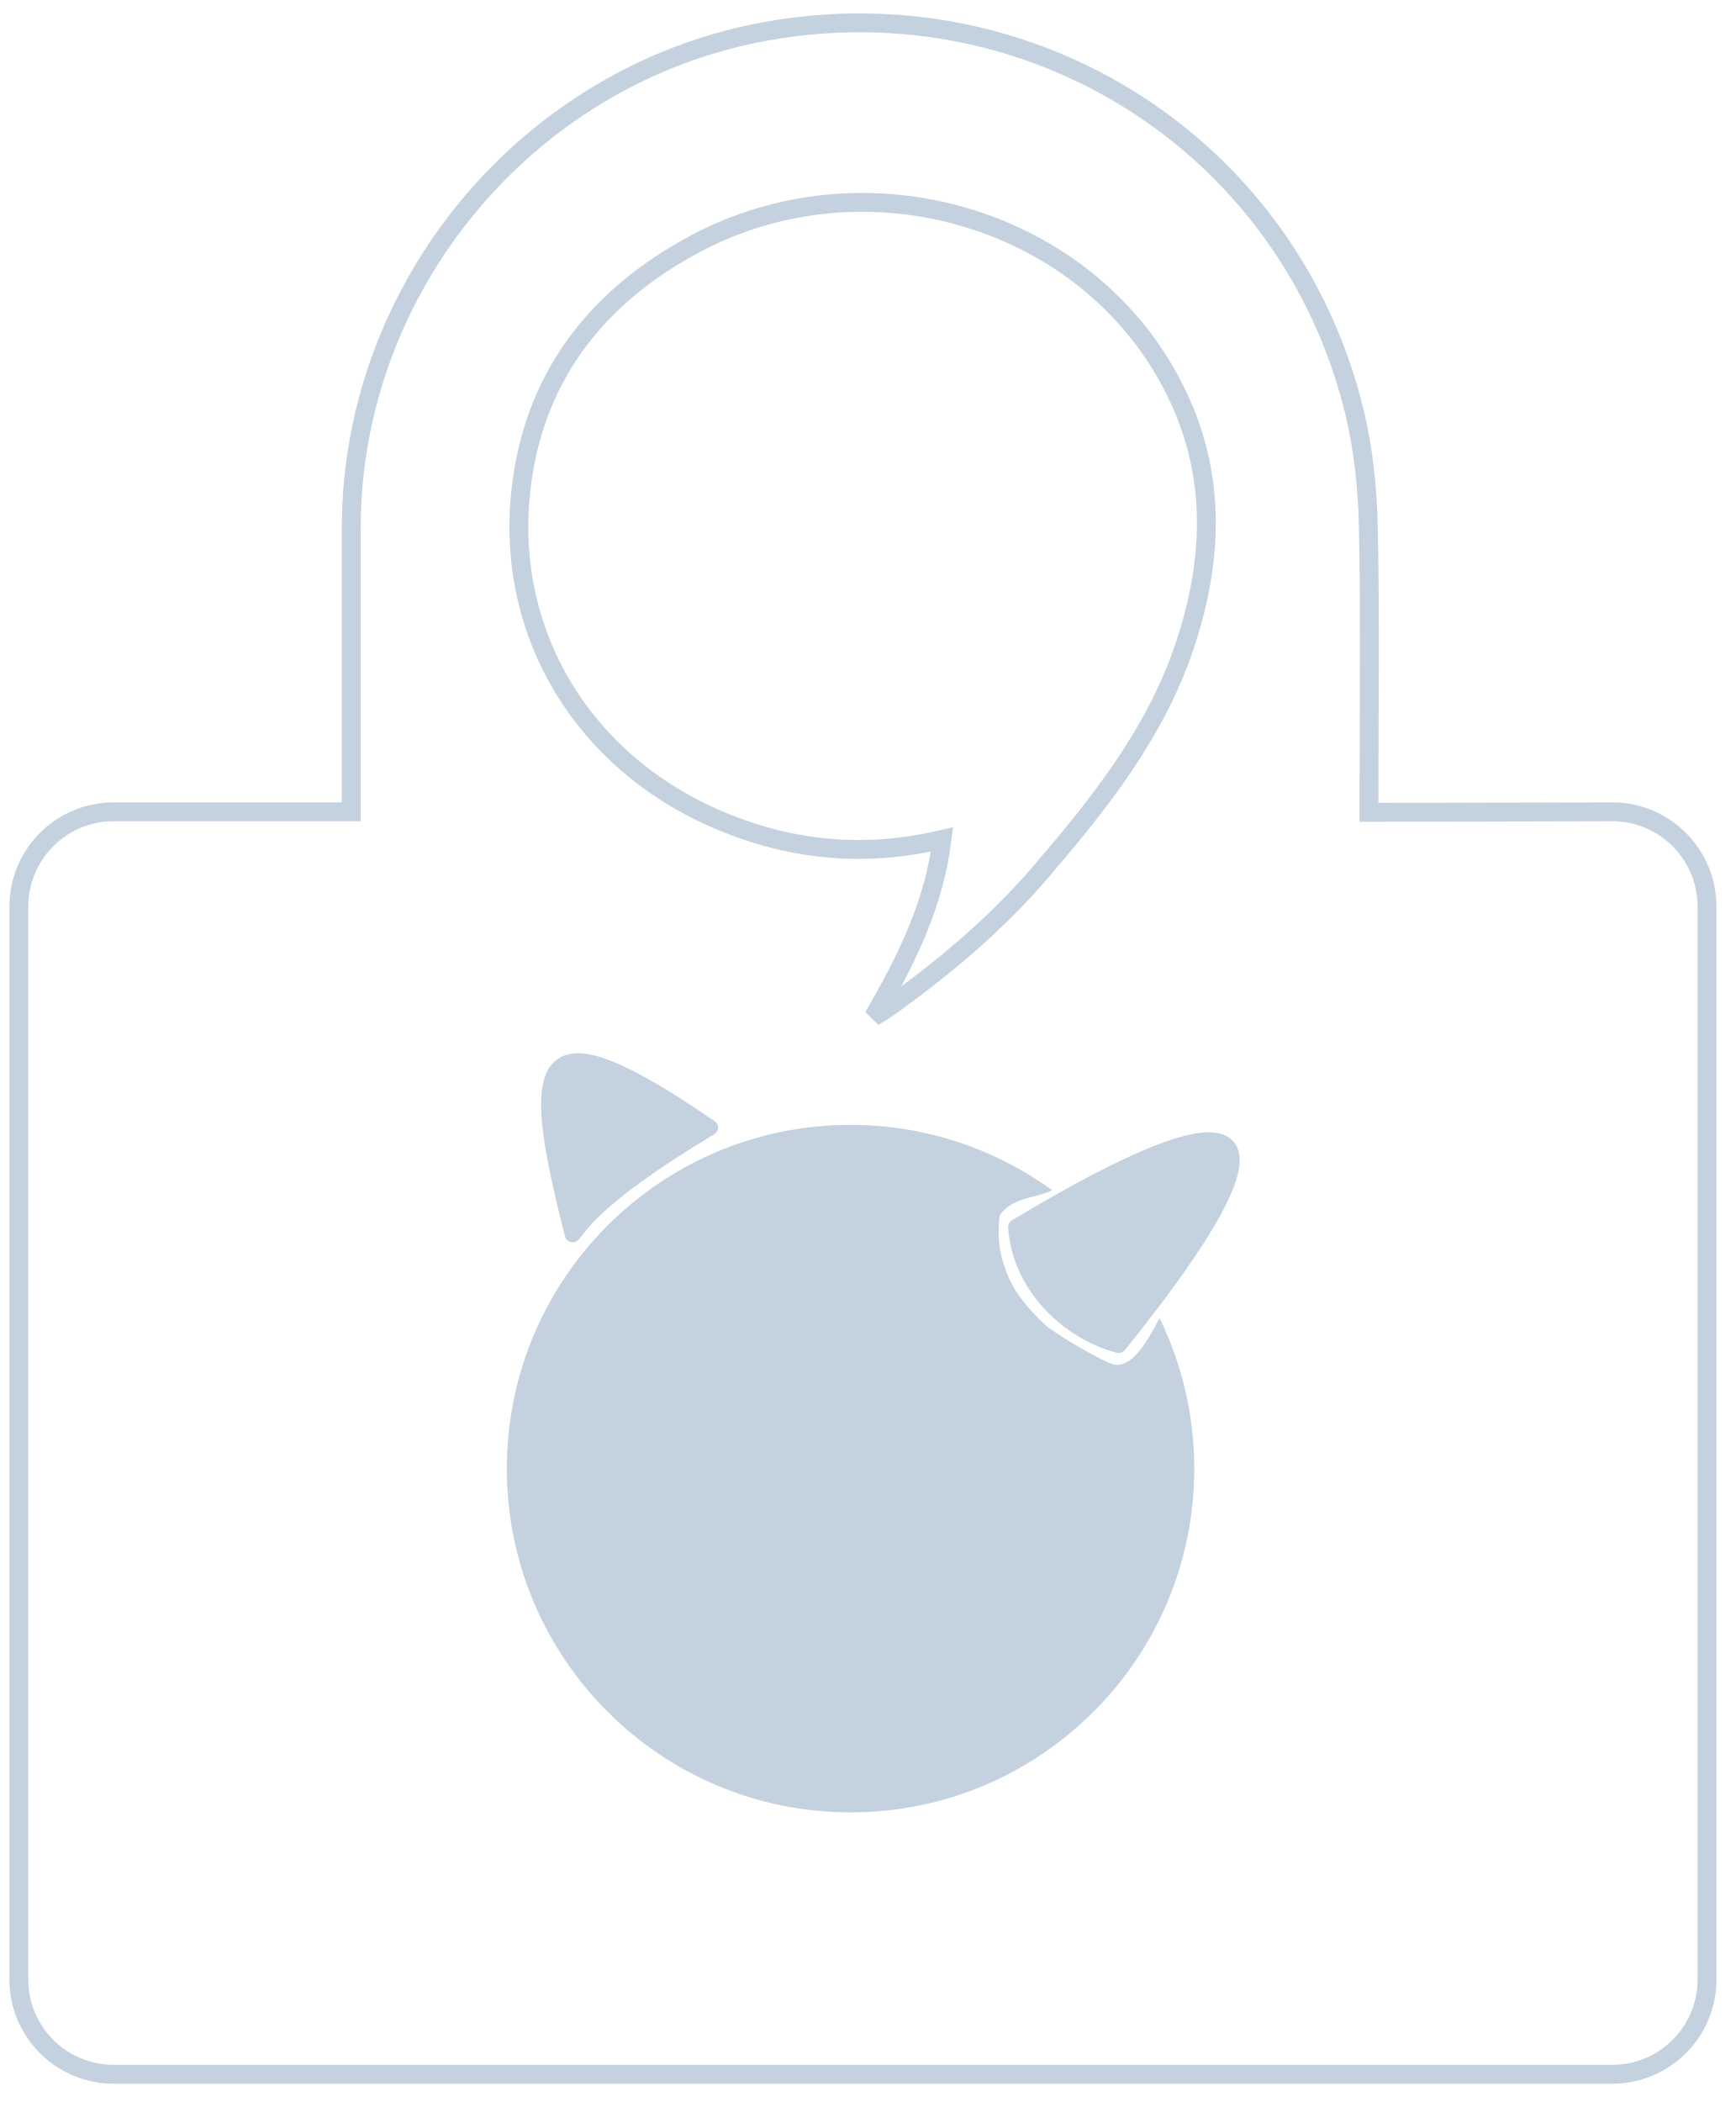
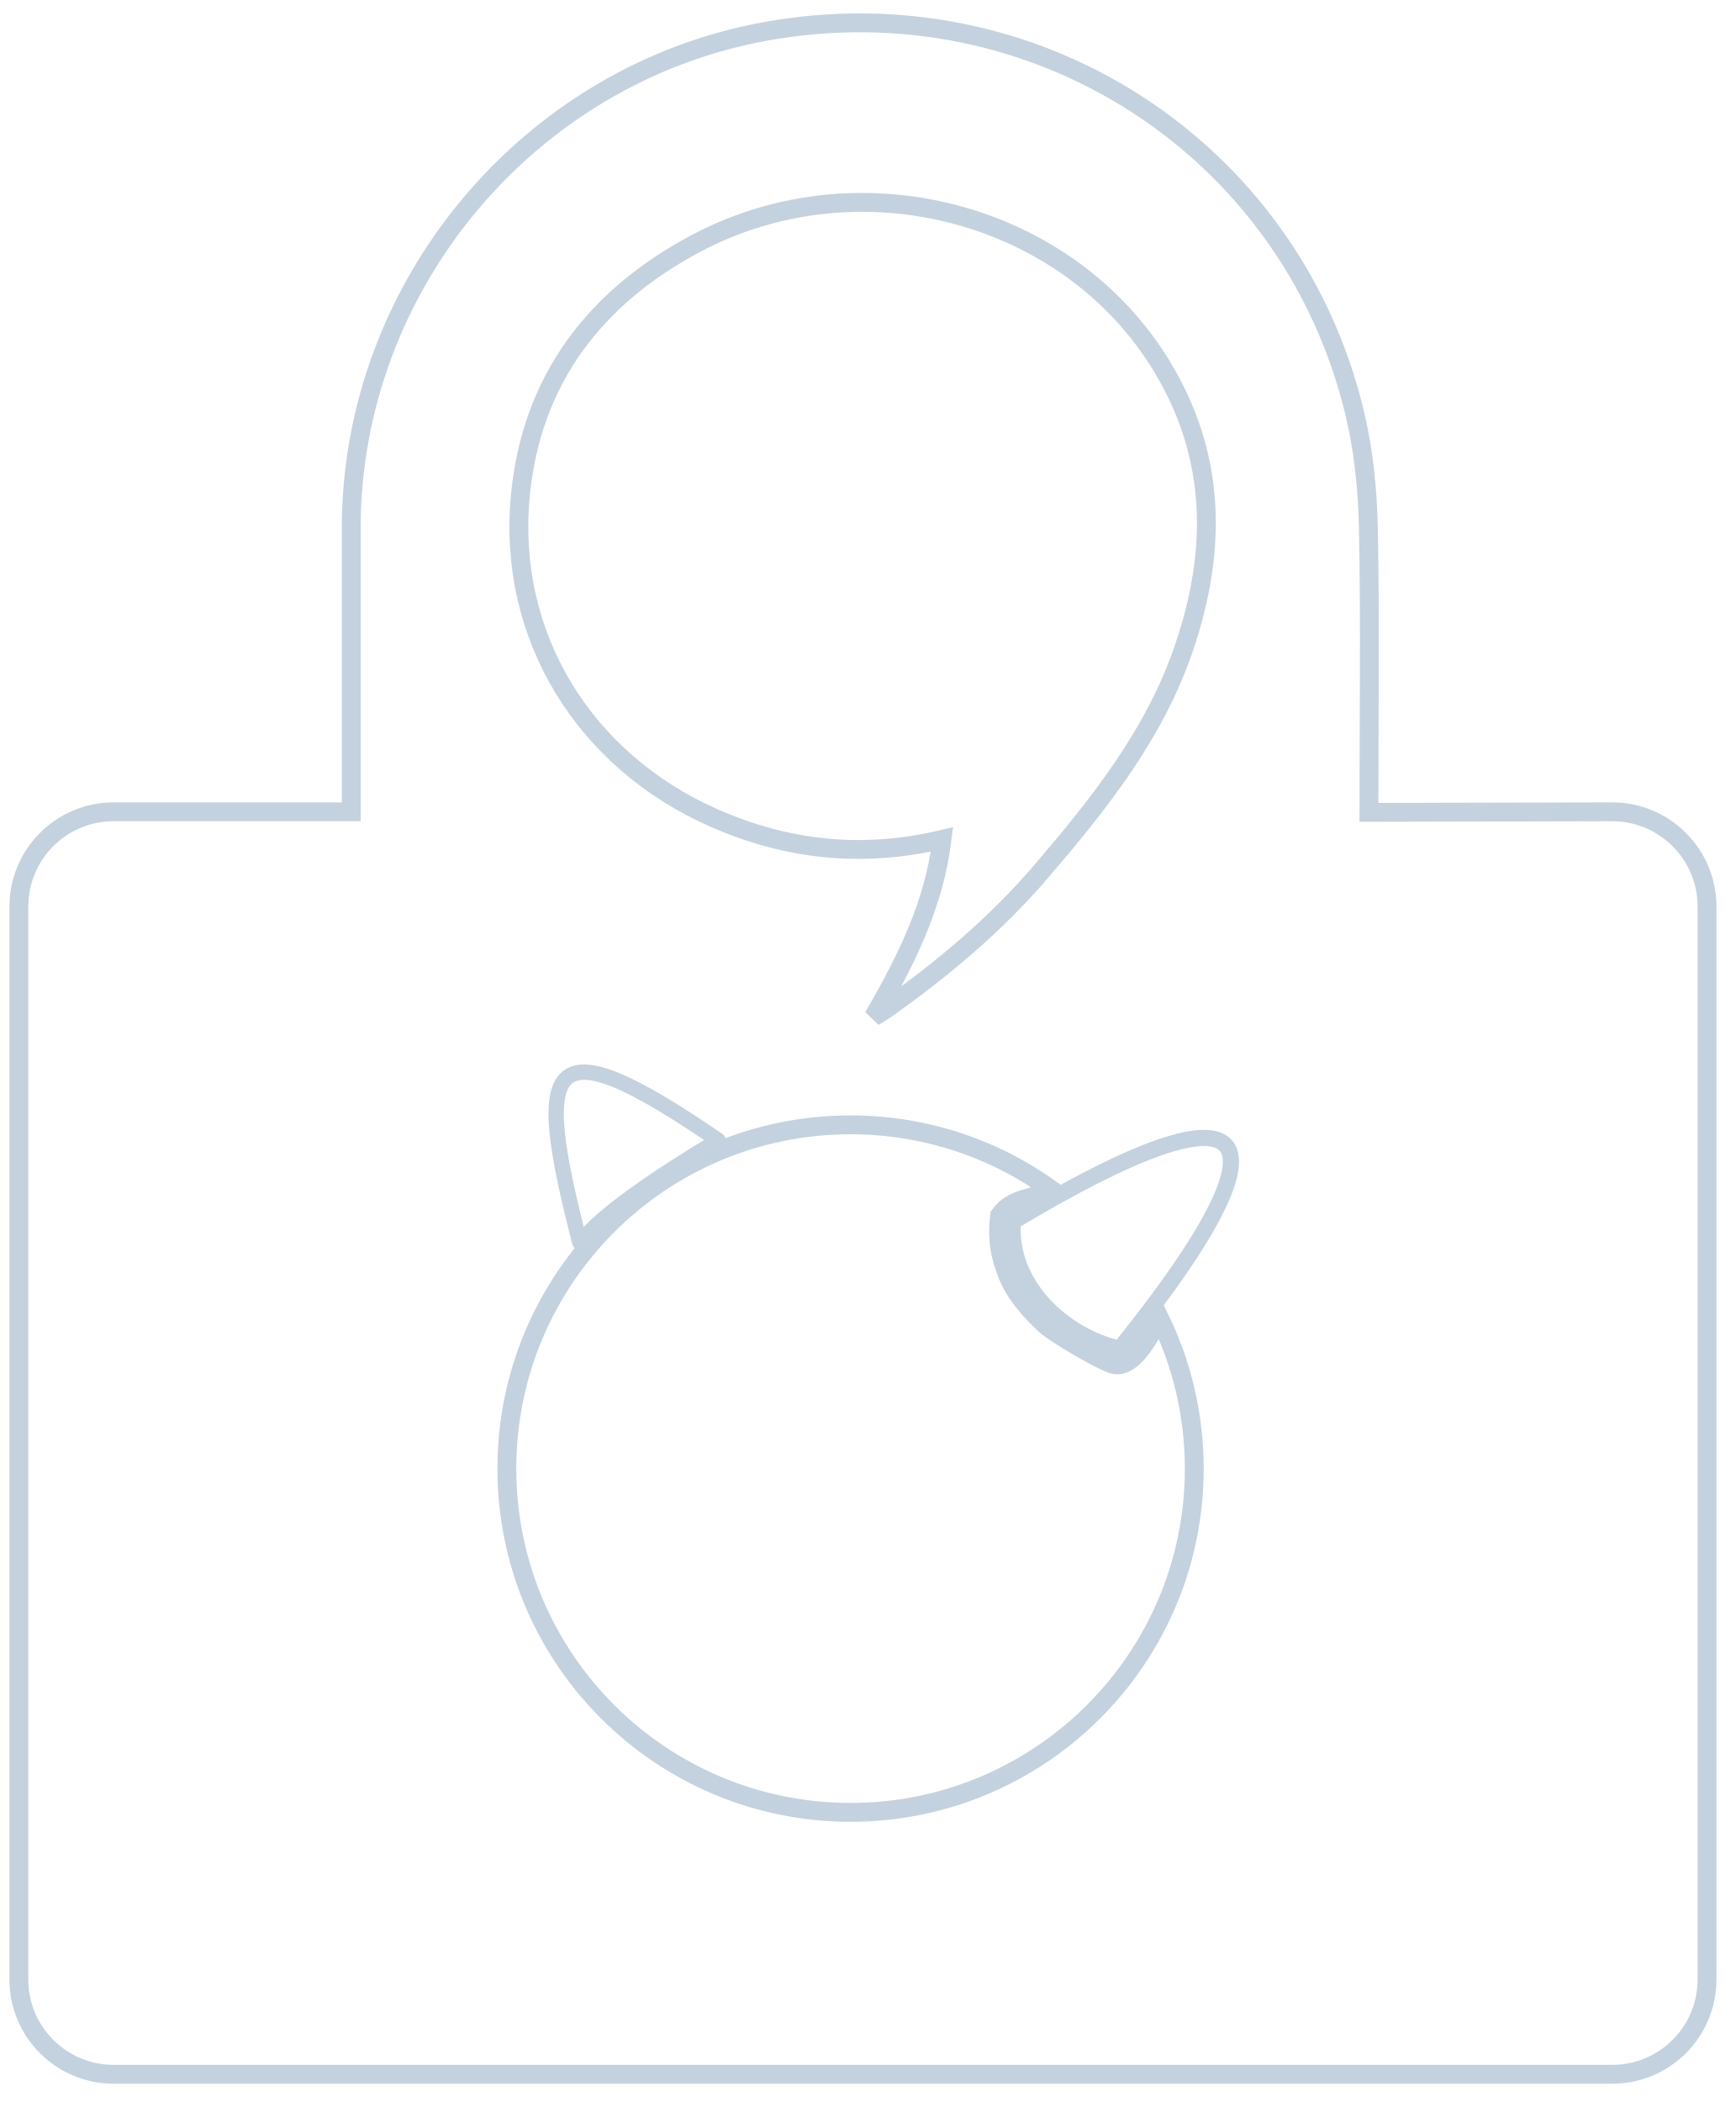
<svg xmlns="http://www.w3.org/2000/svg" version="1.1" id="Layer_1" x="0px" y="0px" width="90px" height="109px" viewBox="-1 -1 92 111" enable-background="new 0 0 90 109" xml:space="preserve">
  <defs id="defs9" />
  <g id="g3">
    <path d="m 71.574,41.851 c 0,-4.685 0.074,-10.553 -0.033,-15.237 C 71.494,24.596 71.273,22.538 70.795,20.58 67.374,6.581 53.823,-2.125 39.594,0.45 26.998,2.729 17.621,13.968 17.621,26.786 l 0,13.865 0,1.17 c -0.475,0 -0.794,-10e-4 -1.116,0 l -11.482,0 C 2.25,41.821 0,44.07 0,46.844 l 0,56.875 c 0,2.773 2.25,5.023 5.023,5.023 l 79.451,0 c 2.775,0 5.024,-2.25 5.024,-5.023 l 0,-56.875 c 0,-2.774 -2.249,-5.023 -5.024,-5.023 z m -9.795,-8.747 c -1.562,4.611 -4.52,8.305 -7.61,11.912 -2.386,2.783 -5.19,5.125 -8.176,7.247 -0.144,0.103 -0.298,0.188 -0.685,0.427 1.781,-3.076 3.217,-5.998 3.633,-9.404 -4.234,1.002 -8.227,0.564 -12.093,-1.14 -6.862,-3.023 -10.963,-9.618 -10.263,-17.063 0.573,-6.127 3.94,-10.543 9.321,-13.395 8.667,-4.593 19.734,-1.655 24.689,6.516 2.887,4.758 2.932,9.741 1.184,14.9" id="path5" style="fill:none;stroke:#c4d2df;stroke-opacity:1" />
  </g>
-   <g id="g2986" transform="matrix(0.7687791,0,0,0.7687791,12.91149,15.90199)">
-     <path id="path2989" transform="matrix(1.022222,0,0,1.022222,-1,-1.211111)" d="m 40.656,55.281 c -12.804,0 -23.188,10.384 -23.188,23.188 0,12.804 10.384,23.188 23.188,23.188 12.804,0 23.188,-10.384 23.188,-23.188 0,-3.641 -0.848,-7.091 -2.344,-10.156 -0.116,0.212 -0.193,0.374 -0.312,0.594 -0.538,0.941 -1.622,2.94 -2.906,2.5 -0.583,-0.2 -2.772,-1.369 -4.344,-2.5 -1.213,-1.086 -2.215,-2.304 -2.688,-3.5 C 50.777,64.21 50.506,63.107 50.719,61.375 51.521,60.234 52.967,60.224 54,59.812 c 0.068,-0.036 0.176,-0.087 0.25,-0.125 -3.817,-2.765 -8.52,-4.406 -13.594,-4.406 z" style="fill:#c4d2df;fill-opacity:1;fill-rule:evenodd;stroke:none" />
-     <path id="path2991-9" d="M 30.895,55.489 C 22.422,60.57 21.79,62.574 21.388,62.873 18.141,50.269 18.95,47.282 30.895,55.489 z" style="fill:#c4d2df;fill-opacity:1;stroke:#c4d2df;stroke-width:1.059px;stroke-linecap:round;stroke-linejoin:round;stroke-opacity:1" />
-     <path id="path2991-7" d="m 51.983,62.355 c 0.264,3.931 3.46,7.148 7.063,8.116 12.328,-15.293 10.046,-18.379 -7.063,-8.116 z" style="fill:#c4d2df;fill-opacity:1;stroke:#c4d2df;stroke-width:1.119px;stroke-linecap:round;stroke-linejoin:round;stroke-opacity:1" />
-   </g>
+   <path style="fill:none;fill-opacity:1;fill-rule:evenodd;stroke:#c4d2df;stroke-opacity:1" d="m 44.093,58.414 c -10.062,0 -18.222,8.16 -18.222,18.222 0,10.062 8.16,18.222 18.222,18.222 10.062,0 18.222,-8.16 18.222,-18.222 0,-2.861 -0.667,-5.572 -1.842,-7.981 -0.091,0.166 -0.152,0.294 -0.246,0.467 -0.423,0.739 -1.275,2.31 -2.284,1.965 -0.458,-0.157 -2.178,-1.076 -3.414,-1.965 -0.953,-0.853 -1.74,-1.81 -2.112,-2.751 -0.372,-0.94 -0.584,-1.807 -0.417,-3.168 0.631,-0.897 1.767,-0.904 2.579,-1.228 0.054,-0.028 0.138,-0.069 0.196,-0.098 -3,-2.173 -6.695,-3.463 -10.683,-3.463 z" id="path2989" />
+   <path style="fill:none;stroke:#c4d2df;stroke-width:0.814px;stroke-linecap:round;stroke-linejoin:round;stroke-opacity:1" d="m 37.076,59.239 c -6.514,3.906 -7.029,5.181 -7.338,5.411 -2.496,-9.689 -1.845,-11.72 7.338,-5.411 z" id="path2991-9" />
+   <path style="fill:none;stroke:#c4d2df;stroke-width:0.86px;stroke-linecap:round;stroke-linejoin:round;stroke-opacity:1" d="m 52.698,63.544 c -0.264,3.43 2.778,6.1 5.666,6.741 9.478,-11.757 7.487,-14.631 -5.666,-6.741 z" id="path2991-7" />
</svg>
